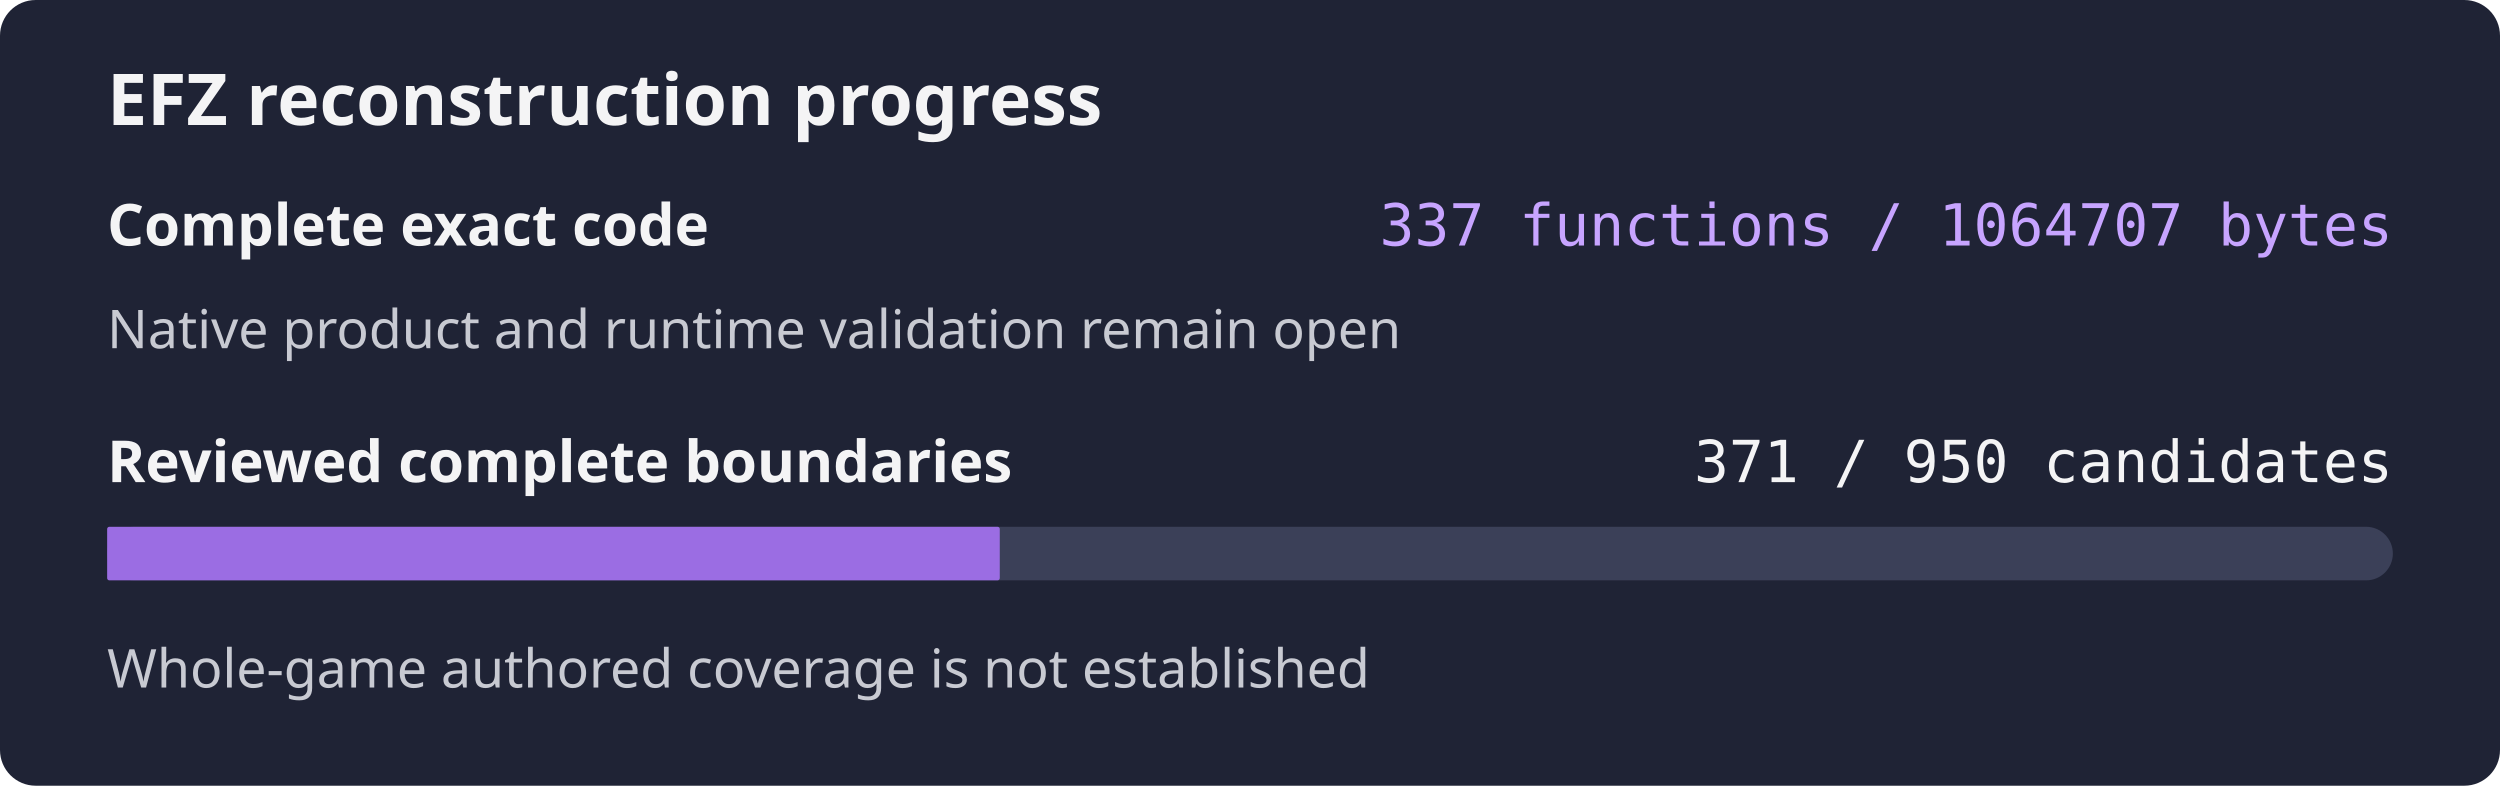
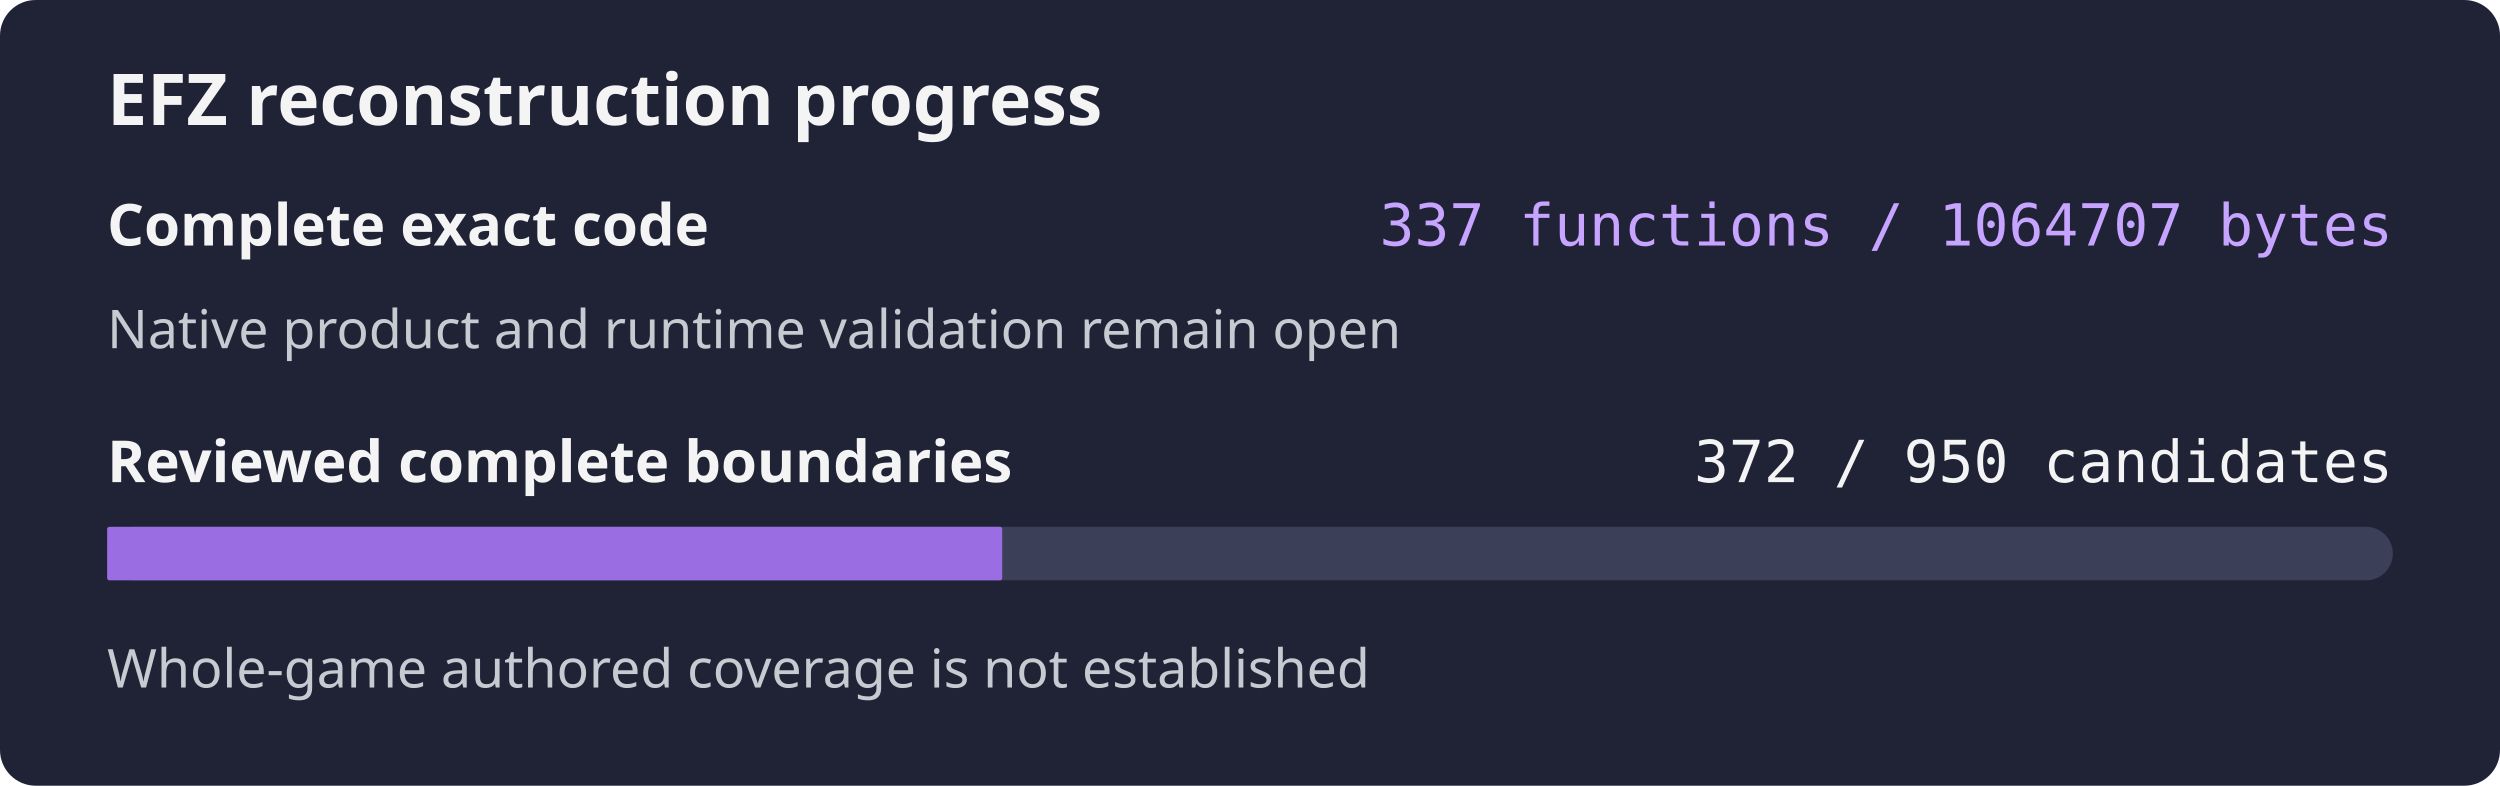
- <svg xmlns="http://www.w3.org/2000/svg" width="560" height="176" role="img" aria-label="EFZ reconstruction: 337 exact functions, 1064707 exact bytes; 371 reviewed boundaries out of 950 candidates">
+ <svg xmlns="http://www.w3.org/2000/svg" width="560" height="176" role="img" aria-label="EFZ reconstruction: 337 exact functions, 1064707 exact bytes; 372 reviewed boundaries out of 950 candidates">
  <rect width="560" height="176" rx="8" fill="#1f2335" />
  <text x="24" y="28" fill="#f4f4f5" font-family="sans-serif" font-size="16" font-weight="600">EFZ reconstruction progress</text>
  <text x="24" y="55" fill="#f4f4f5" font-family="sans-serif" font-size="13" font-weight="600">Complete exact code</text>
  <text x="536" y="55" fill="#c7a4ff" text-anchor="end" font-family="monospace" font-size="13">337 functions / 1064707 bytes</text>
  <text x="24" y="78" fill="#c8cad2" font-family="sans-serif" font-size="12">Native product and runtime validation remain open</text>
  <text x="24" y="108" fill="#f4f4f5" font-family="sans-serif" font-size="13" font-weight="600">Reviewed complete boundaries</text>
-   <text x="536" y="108" fill="#f4f4f5" text-anchor="end" font-family="monospace" font-size="13">371 / 950 candidates</text>
+   <text x="536" y="108" fill="#f4f4f5" text-anchor="end" font-family="monospace" font-size="13">372 / 950 candidates</text>
  <rect x="24" y="118" width="512" height="12" rx="6" fill="#3b4058" />
-   <rect x="24" y="118" width="199.95" height="12" rx="0.5" fill="#9b6de3" />
+   <rect x="24" y="118" width="200.49" height="12" rx="0.5" fill="#9b6de3" />
  <text x="24" y="154" fill="#c8cad2" font-family="sans-serif" font-size="12">Whole-game authored coverage is not established</text>
</svg>
